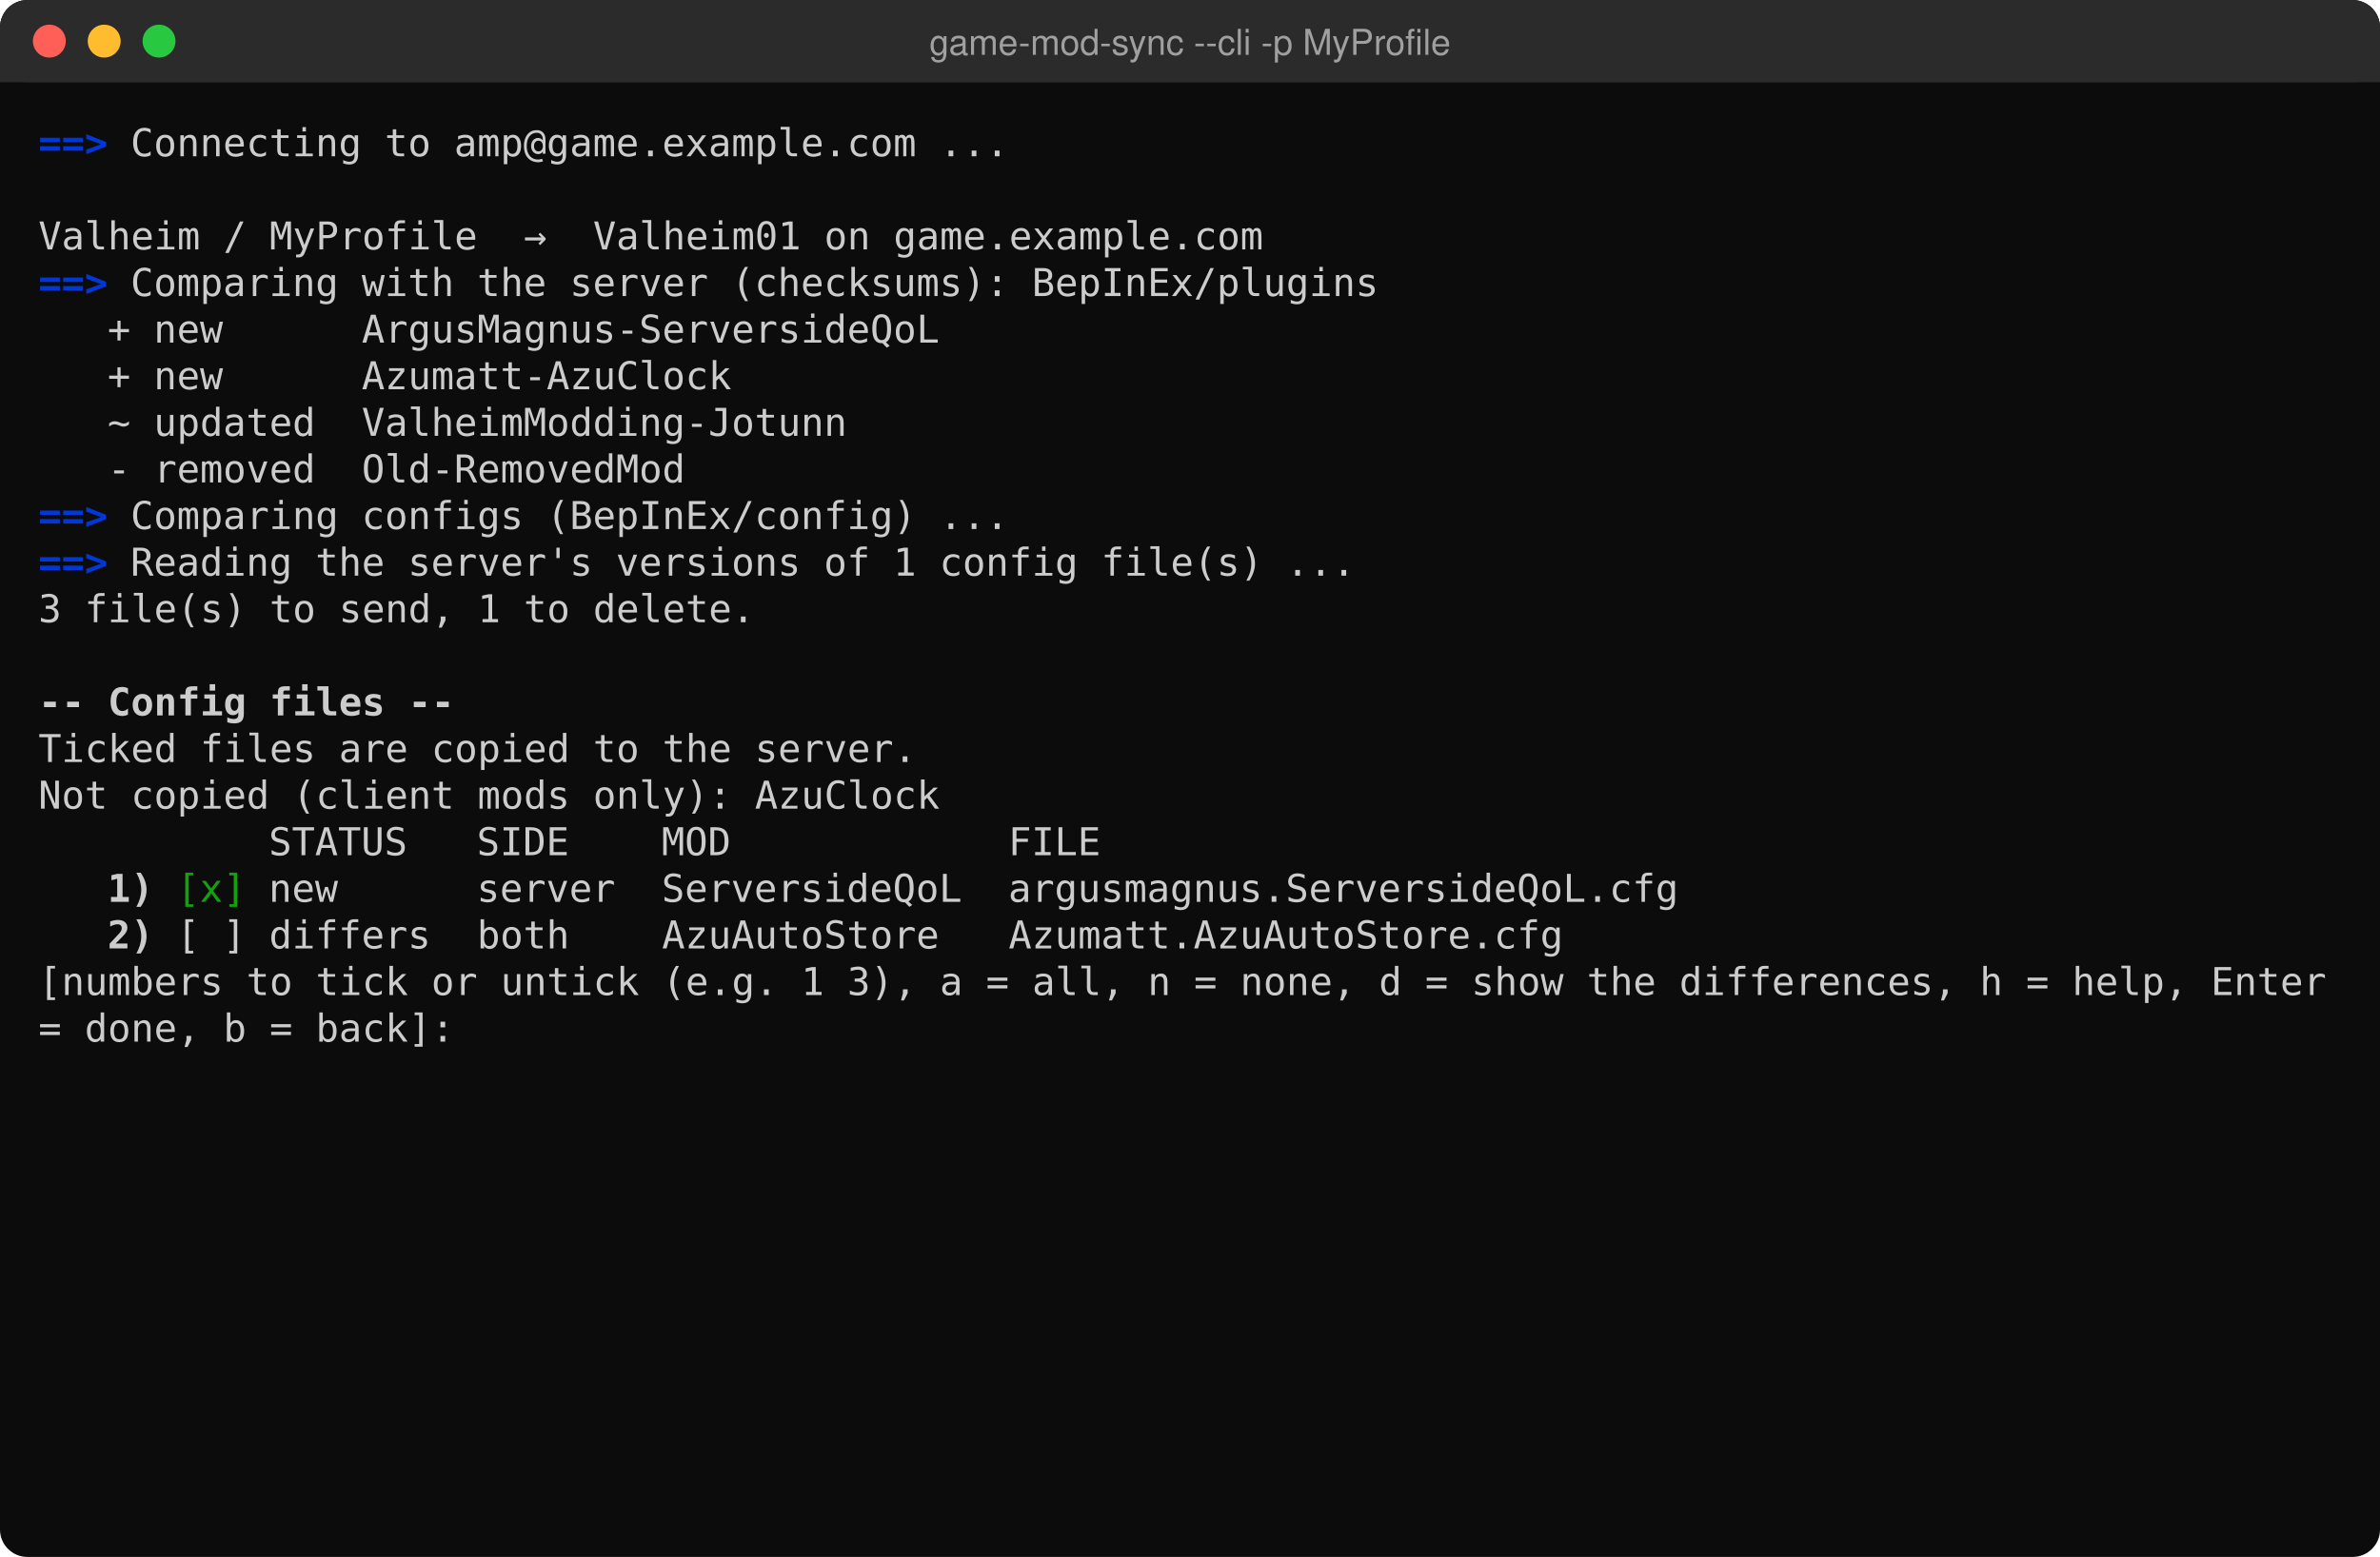
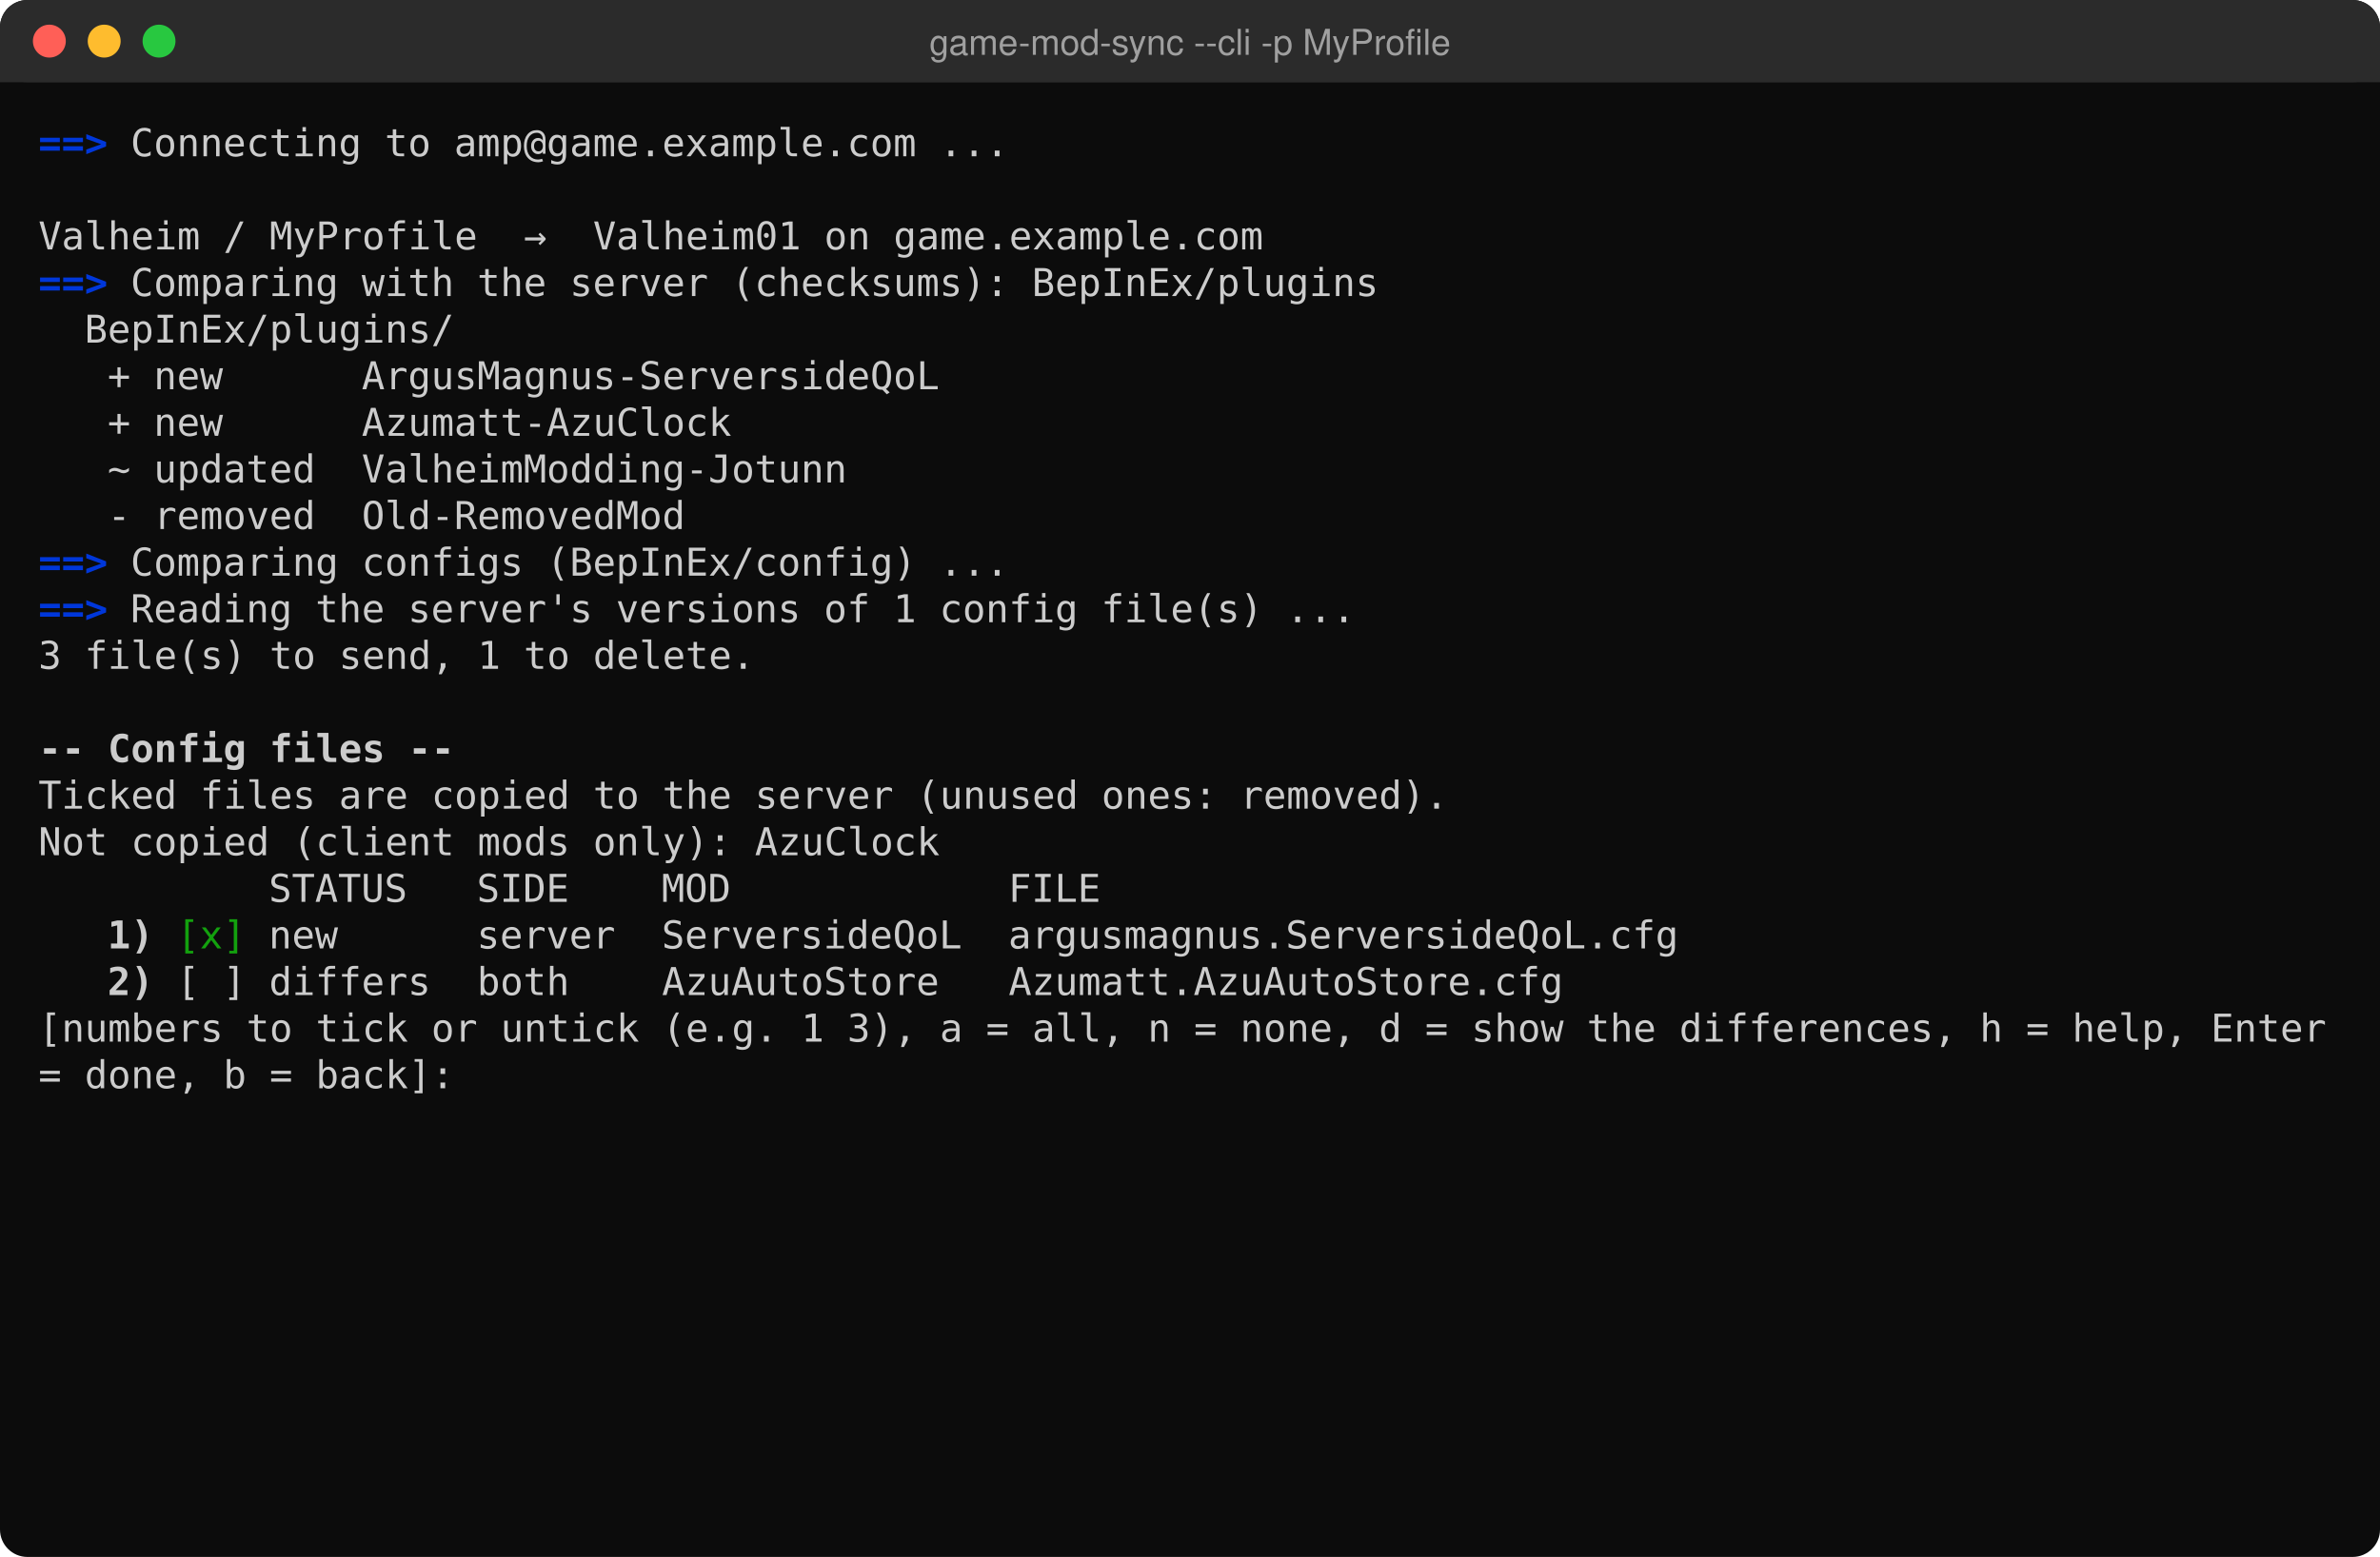
<svg xmlns="http://www.w3.org/2000/svg" width="868" height="568" viewBox="0 0 868 568" role="img" aria-label="game-mod-sync --cli -p MyProfile">
  <rect width="868" height="568" rx="10" fill="#0c0c0c" />
  <rect width="868" height="30" rx="10" fill="#2b2b2b" />
  <rect y="20" width="868" height="10" fill="#2b2b2b" />
  <circle cx="18" cy="15" r="6" fill="#ff5f57" />
  <circle cx="38" cy="15" r="6" fill="#febc2e" />
  <circle cx="58" cy="15" r="6" fill="#28c840" />
  <text x="434" y="20" fill="#a0a0a0" font-family="Segoe UI,Helvetica,Arial,sans-serif" font-size="13" text-anchor="middle">game-mod-sync --cli -p MyProfile</text>
  <g font-family="Cascadia Mono,Consolas,DejaVu Sans Mono,Menlo,monospace" font-size="14">
    <text x="14.0" y="57" fill="#0037da" font-weight="bold" textLength="25.2" lengthAdjust="spacingAndGlyphs" xml:space="preserve">==&gt;</text>
    <text x="47.6" y="57" fill="#cccccc" textLength="319.2" lengthAdjust="spacingAndGlyphs" xml:space="preserve">Connecting to amp@game.example.com ...</text>
    <text x="14.0" y="91" fill="#cccccc" textLength="445.2" lengthAdjust="spacingAndGlyphs" xml:space="preserve">Valheim / MyProfile  →  Valheim01 on game.example.com</text>
    <text x="14.0" y="108" fill="#0037da" font-weight="bold" textLength="25.2" lengthAdjust="spacingAndGlyphs" xml:space="preserve">==&gt;</text>
    <text x="47.6" y="108" fill="#cccccc" textLength="453.6" lengthAdjust="spacingAndGlyphs" xml:space="preserve">Comparing with the server (checksums): BepInEx/plugins</text>
-     <text x="39.2" y="125" fill="#cccccc" textLength="302.4" lengthAdjust="spacingAndGlyphs" xml:space="preserve">+ new      ArgusMagnus-ServersideQoL</text>
-     <text x="39.2" y="142" fill="#cccccc" textLength="226.8" lengthAdjust="spacingAndGlyphs" xml:space="preserve">+ new      Azumatt-AzuClock</text>
-     <text x="39.2" y="159" fill="#cccccc" textLength="268.8" lengthAdjust="spacingAndGlyphs" xml:space="preserve">~ updated  ValheimModding-Jotunn</text>
-     <text x="39.2" y="176" fill="#cccccc" textLength="210.0" lengthAdjust="spacingAndGlyphs" xml:space="preserve">- removed  Old-RemovedMod</text>
-     <text x="14.0" y="193" fill="#0037da" font-weight="bold" textLength="25.2" lengthAdjust="spacingAndGlyphs" xml:space="preserve">==&gt;</text>
-     <text x="47.6" y="193" fill="#cccccc" textLength="319.2" lengthAdjust="spacingAndGlyphs" xml:space="preserve">Comparing configs (BepInEx/config) ...</text>
+     <text x="30.8" y="125" fill="#cccccc" textLength="134.4" lengthAdjust="spacingAndGlyphs" xml:space="preserve">BepInEx/plugins/</text>
+     <text x="39.2" y="142" fill="#cccccc" textLength="302.4" lengthAdjust="spacingAndGlyphs" xml:space="preserve">+ new      ArgusMagnus-ServersideQoL</text>
+     <text x="39.2" y="159" fill="#cccccc" textLength="226.8" lengthAdjust="spacingAndGlyphs" xml:space="preserve">+ new      Azumatt-AzuClock</text>
+     <text x="39.2" y="176" fill="#cccccc" textLength="268.8" lengthAdjust="spacingAndGlyphs" xml:space="preserve">~ updated  ValheimModding-Jotunn</text>
+     <text x="39.2" y="193" fill="#cccccc" textLength="210.0" lengthAdjust="spacingAndGlyphs" xml:space="preserve">- removed  Old-RemovedMod</text>
    <text x="14.0" y="210" fill="#0037da" font-weight="bold" textLength="25.2" lengthAdjust="spacingAndGlyphs" xml:space="preserve">==&gt;</text>
-     <text x="47.6" y="210" fill="#cccccc" textLength="445.2" lengthAdjust="spacingAndGlyphs" xml:space="preserve">Reading the server's versions of 1 config file(s) ...</text>
-     <text x="14.0" y="227" fill="#cccccc" textLength="260.4" lengthAdjust="spacingAndGlyphs" xml:space="preserve">3 file(s) to send, 1 to delete.</text>
-     <text x="14.0" y="261" fill="#cccccc" font-weight="bold" textLength="151.2" lengthAdjust="spacingAndGlyphs" xml:space="preserve">-- Config files --</text>
-     <text x="14.0" y="278" fill="#cccccc" textLength="319.2" lengthAdjust="spacingAndGlyphs" xml:space="preserve">Ticked files are copied to the server.</text>
-     <text x="14.0" y="295" fill="#cccccc" textLength="327.6" lengthAdjust="spacingAndGlyphs" xml:space="preserve">Not copied (client mods only): AzuClock</text>
-     <text x="98.0" y="312" fill="#cccccc" textLength="302.4" lengthAdjust="spacingAndGlyphs" xml:space="preserve">STATUS   SIDE    MOD            FILE</text>
-     <text x="39.2" y="329" fill="#cccccc" font-weight="bold" textLength="16.8" lengthAdjust="spacingAndGlyphs" xml:space="preserve">1)</text>
-     <text x="64.4" y="329" fill="#13a10e" textLength="25.2" lengthAdjust="spacingAndGlyphs" xml:space="preserve">[x]</text>
-     <text x="98.0" y="329" fill="#cccccc" textLength="512.4" lengthAdjust="spacingAndGlyphs" xml:space="preserve">new      server  ServersideQoL  argusmagnus.ServersideQoL.cfg</text>
-     <text x="39.2" y="346" fill="#cccccc" font-weight="bold" textLength="16.8" lengthAdjust="spacingAndGlyphs" xml:space="preserve">2)</text>
-     <text x="64.4" y="346" fill="#cccccc" textLength="504.0" lengthAdjust="spacingAndGlyphs" xml:space="preserve">[ ] differs  both    AzuAutoStore   Azumatt.AzuAutoStore.cfg</text>
-     <text x="14.0" y="363" fill="#cccccc" textLength="831.6" lengthAdjust="spacingAndGlyphs" xml:space="preserve">[numbers to tick or untick (e.g. 1 3), a = all, n = none, d = show the differences, h = help, Enter</text>
-     <text x="14.0" y="380" fill="#cccccc" textLength="151.2" lengthAdjust="spacingAndGlyphs" xml:space="preserve">= done, b = back]:</text>
+     <text x="47.6" y="210" fill="#cccccc" textLength="319.2" lengthAdjust="spacingAndGlyphs" xml:space="preserve">Comparing configs (BepInEx/config) ...</text>
+     <text x="14.0" y="227" fill="#0037da" font-weight="bold" textLength="25.2" lengthAdjust="spacingAndGlyphs" xml:space="preserve">==&gt;</text>
+     <text x="47.6" y="227" fill="#cccccc" textLength="445.2" lengthAdjust="spacingAndGlyphs" xml:space="preserve">Reading the server's versions of 1 config file(s) ...</text>
+     <text x="14.0" y="244" fill="#cccccc" textLength="260.4" lengthAdjust="spacingAndGlyphs" xml:space="preserve">3 file(s) to send, 1 to delete.</text>
+     <text x="14.0" y="278" fill="#cccccc" font-weight="bold" textLength="151.2" lengthAdjust="spacingAndGlyphs" xml:space="preserve">-- Config files --</text>
+     <text x="14.0" y="295" fill="#cccccc" textLength="512.4" lengthAdjust="spacingAndGlyphs" xml:space="preserve">Ticked files are copied to the server (unused ones: removed).</text>
+     <text x="14.0" y="312" fill="#cccccc" textLength="327.6" lengthAdjust="spacingAndGlyphs" xml:space="preserve">Not copied (client mods only): AzuClock</text>
+     <text x="98.0" y="329" fill="#cccccc" textLength="302.4" lengthAdjust="spacingAndGlyphs" xml:space="preserve">STATUS   SIDE    MOD            FILE</text>
+     <text x="39.2" y="346" fill="#cccccc" font-weight="bold" textLength="16.8" lengthAdjust="spacingAndGlyphs" xml:space="preserve">1)</text>
+     <text x="64.4" y="346" fill="#13a10e" textLength="25.2" lengthAdjust="spacingAndGlyphs" xml:space="preserve">[x]</text>
+     <text x="98.0" y="346" fill="#cccccc" textLength="512.4" lengthAdjust="spacingAndGlyphs" xml:space="preserve">new      server  ServersideQoL  argusmagnus.ServersideQoL.cfg</text>
+     <text x="39.2" y="363" fill="#cccccc" font-weight="bold" textLength="16.8" lengthAdjust="spacingAndGlyphs" xml:space="preserve">2)</text>
+     <text x="64.4" y="363" fill="#cccccc" textLength="504.0" lengthAdjust="spacingAndGlyphs" xml:space="preserve">[ ] differs  both    AzuAutoStore   Azumatt.AzuAutoStore.cfg</text>
+     <text x="14.0" y="380" fill="#cccccc" textLength="831.6" lengthAdjust="spacingAndGlyphs" xml:space="preserve">[numbers to tick or untick (e.g. 1 3), a = all, n = none, d = show the differences, h = help, Enter</text>
+     <text x="14.0" y="397" fill="#cccccc" textLength="151.2" lengthAdjust="spacingAndGlyphs" xml:space="preserve">= done, b = back]:</text>
  </g>
</svg>
